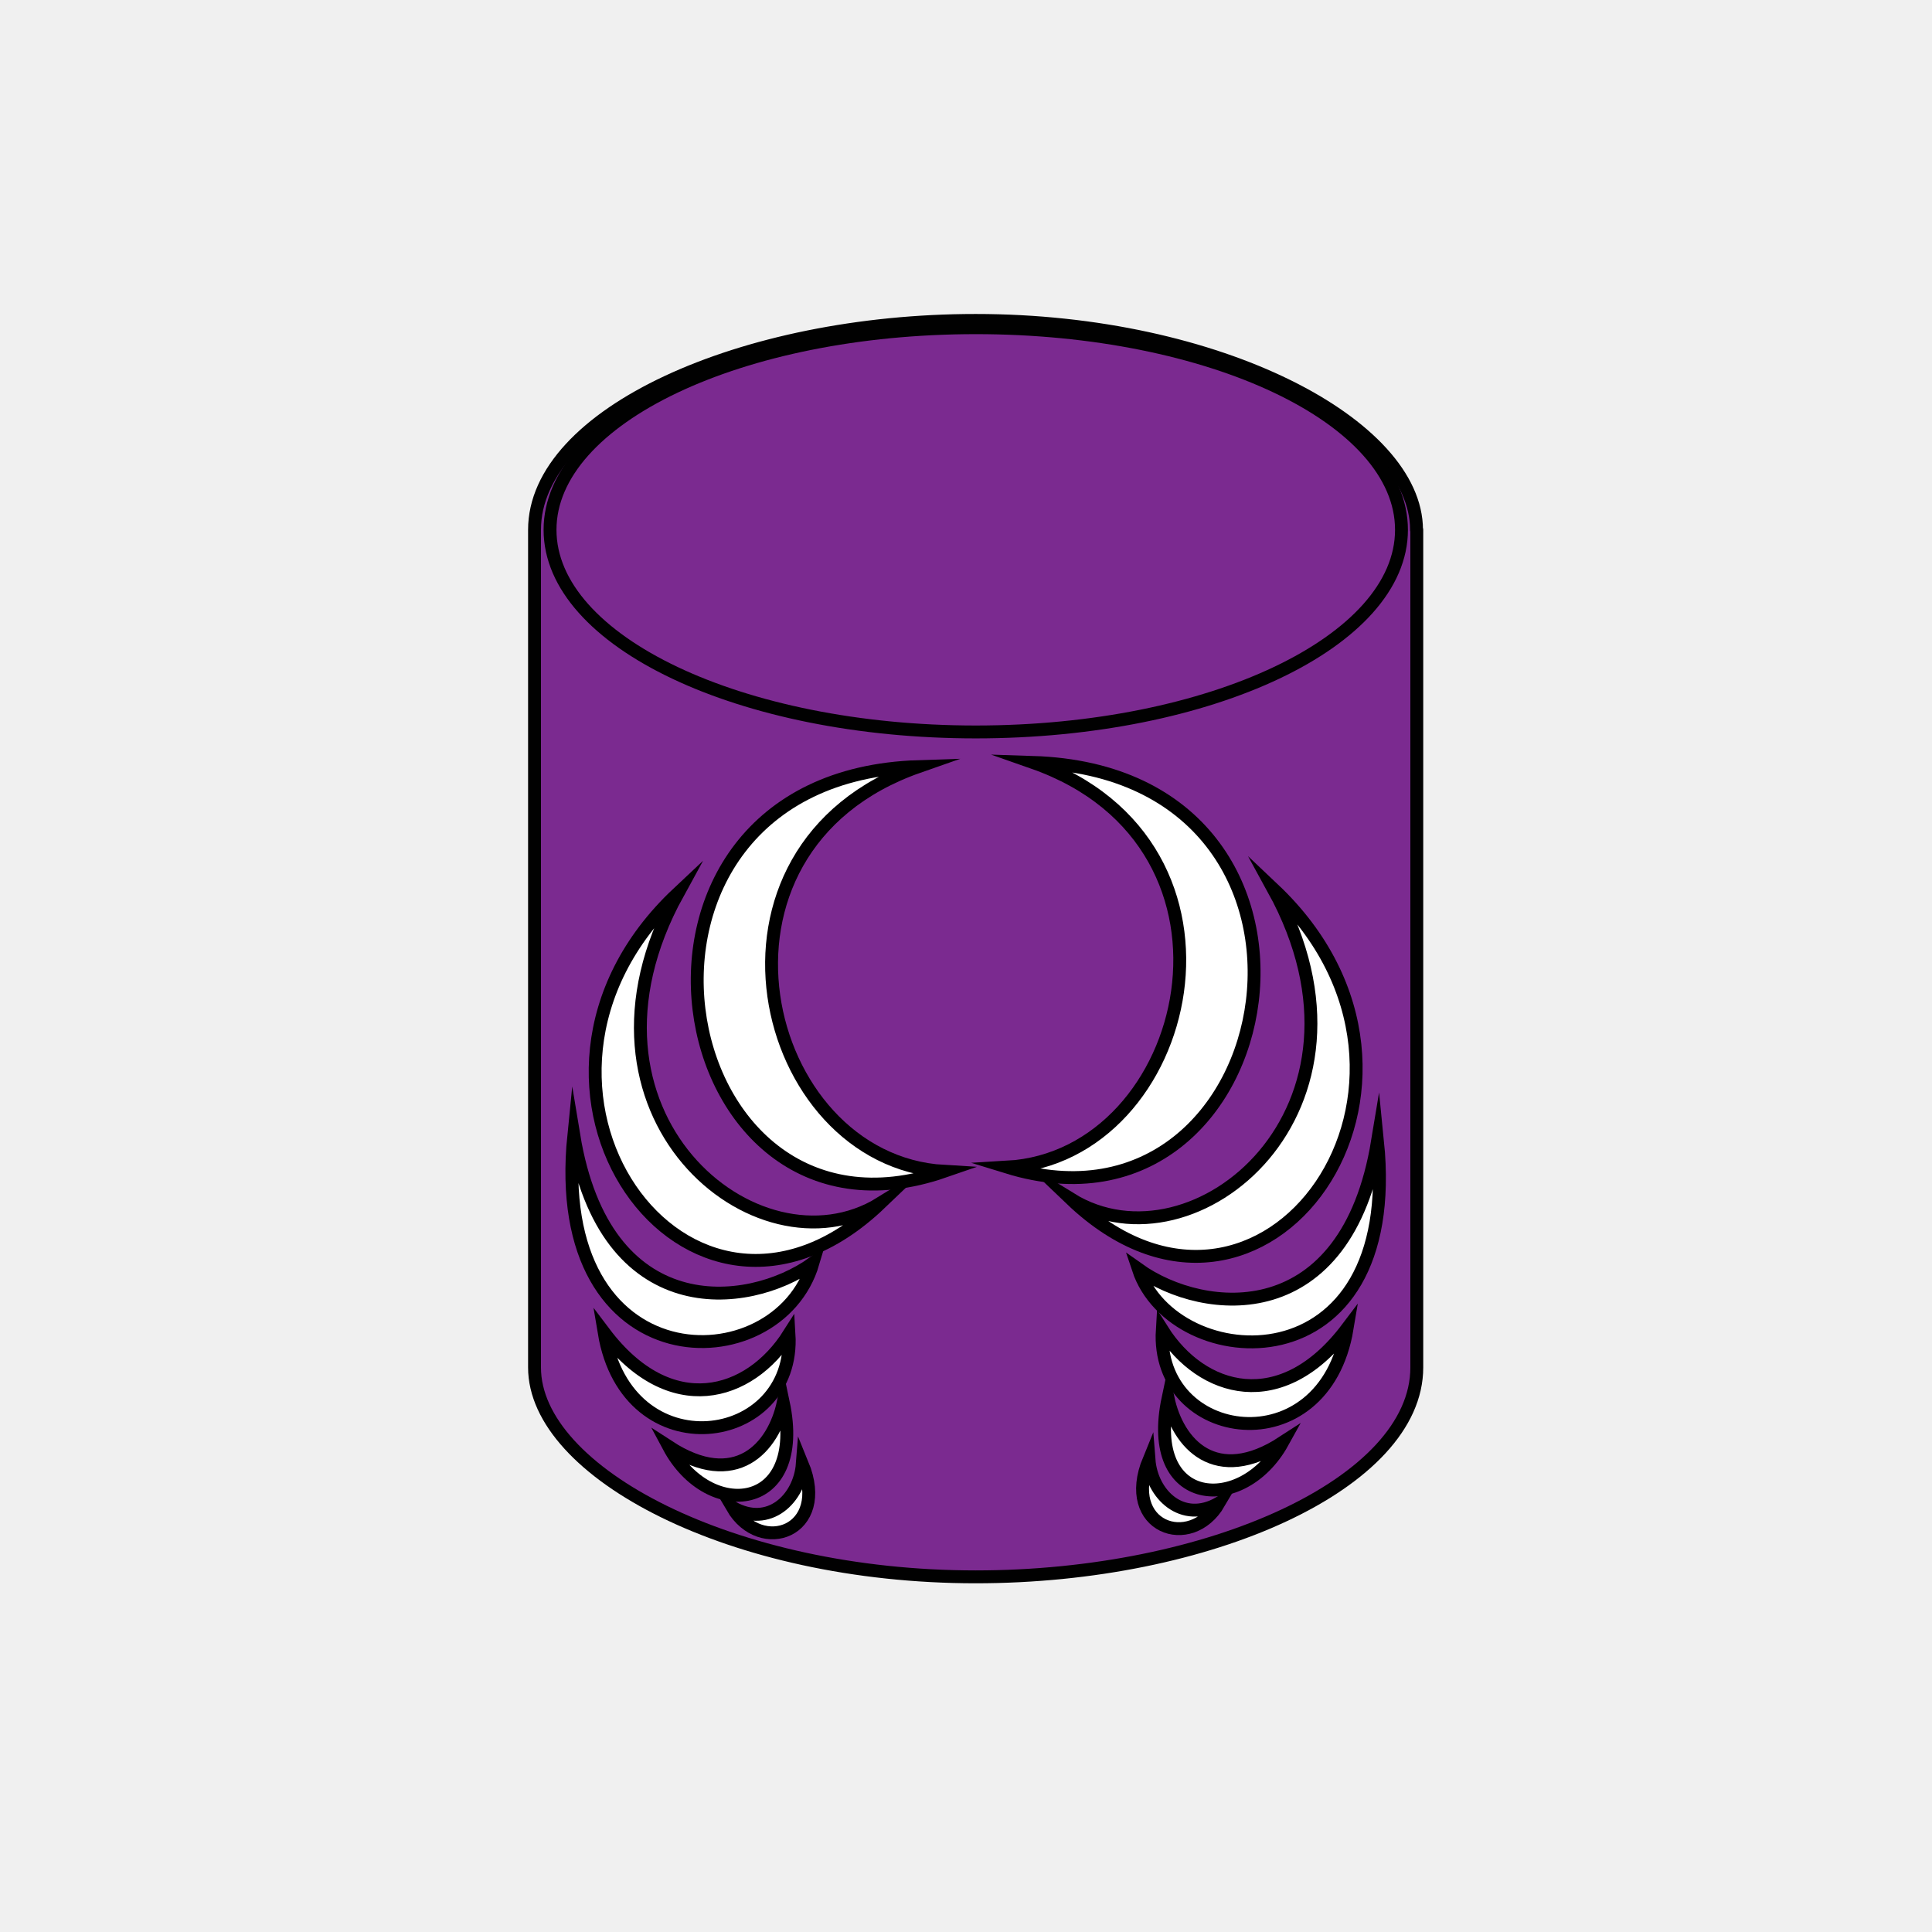
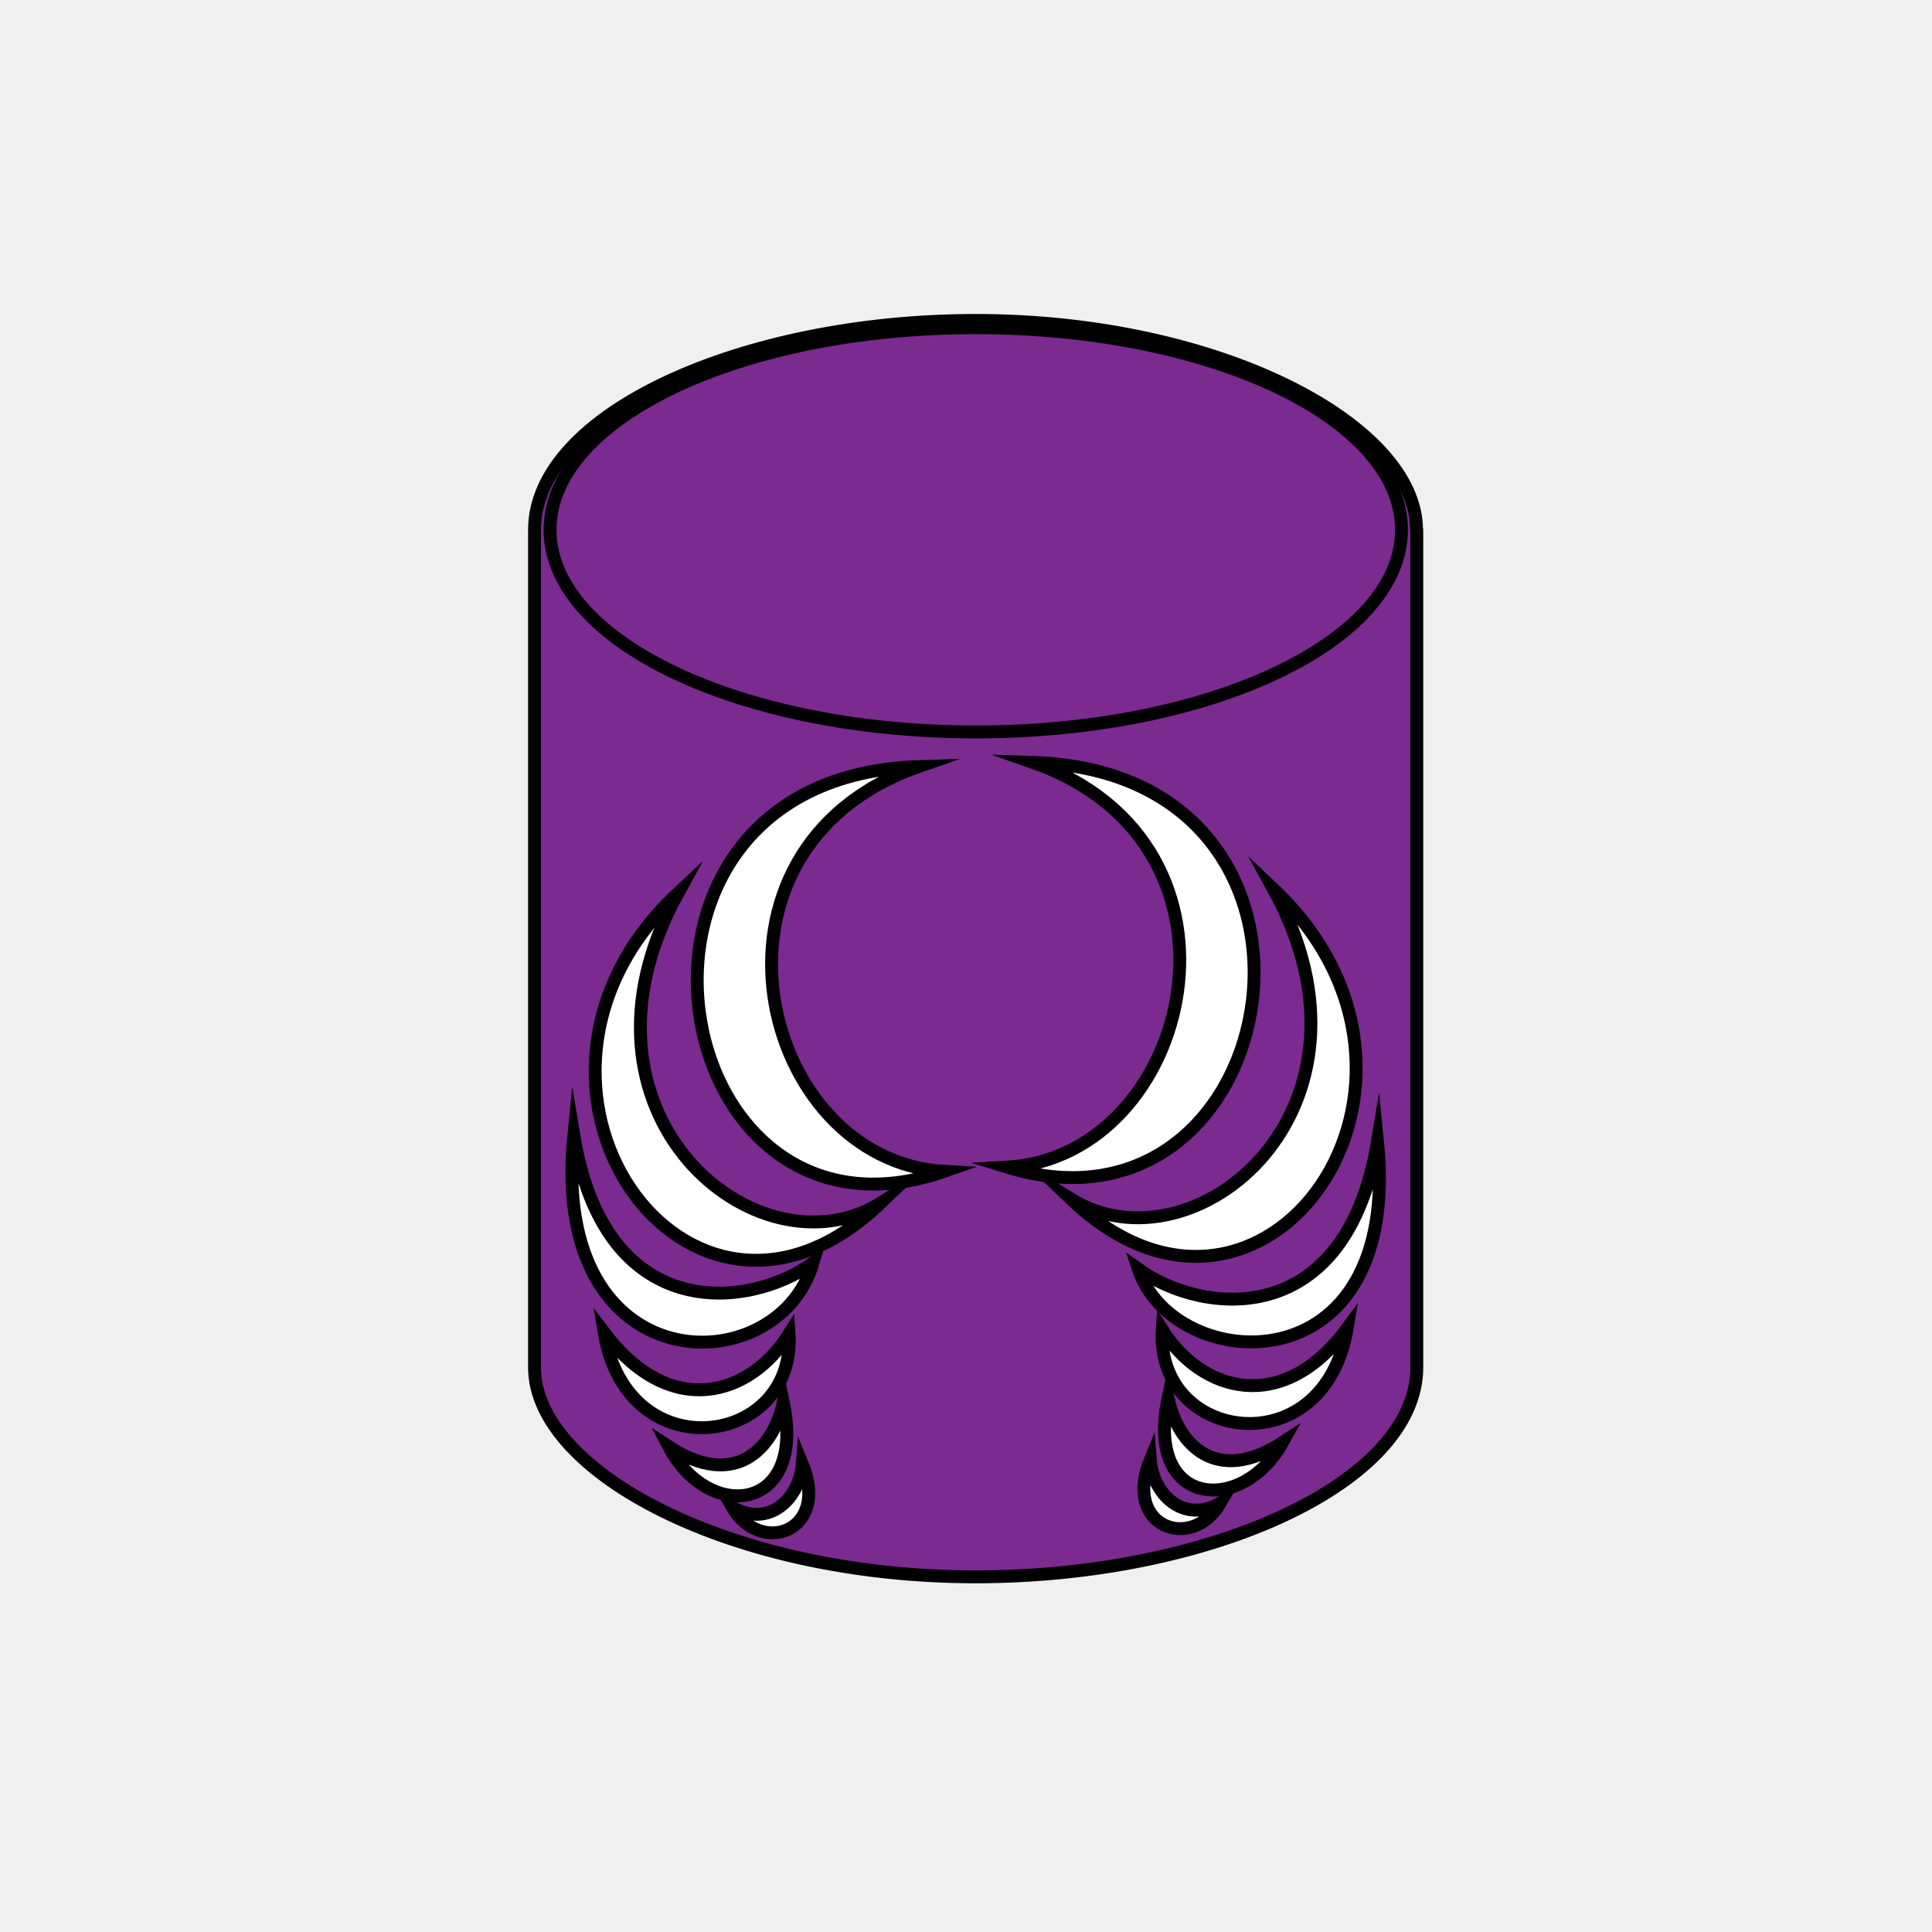
<svg xmlns="http://www.w3.org/2000/svg" width="150" height="150">
  <g>
    <g>
      <path fill="#7B2A90" stroke="#010101" stroke-linecap="round" stroke-linejoin="round" d="m75.75,24.877c-18.14,0 -34.25,7.284 -34.25,16.258v65.033c0,8.147 15.348,16.258 34.25,16.258c18.14,0 34.25,-7.284 34.25,-16.258v-65.033h-0.021c0,-8.147 -15.328,-16.258 -34.229,-16.258z" />
      <path fill="#7B2A90" stroke="#010101" stroke-linecap="round" stroke-linejoin="round" d="m108.811,41.135c0,8.667 -14.799,15.693 -33.054,15.693c-18.254,0 -33.052,-7.026 -33.052,-15.693c0,-8.667 14.798,-15.692 33.052,-15.692c18.255,-0.001 33.054,7.025 33.054,15.692z" />
    </g>
    <g>
      <g>
-         <path fill="#FFFFFF" stroke="#000000" stroke-miterlimit="10" d="m44.548,88.144c2.416,14.643 13.44,13.578 18.571,9.924c-2.736,9.271 -20.525,9.436 -18.571,-9.924z" />
+         <path fill="#FFFFFF" stroke="#000000" stroke-miterlimit="10" d="m44.548,88.144c2.416,14.643 13.44,13.578 18.571,9.924c-2.736,9.371 -20.525,9.436 -18.571,-9.924z" />
        <path fill="#FFFFFF" stroke="#000000" stroke-miterlimit="10" d="m46.907,103.464c5.121,6.788 11.291,4.957 14.353,0.116c0.531,8.739 -12.563,10.636 -14.353,-0.116z" />
-         <path fill="#FFFFFF" stroke="#000000" stroke-miterlimit="10" d="m51.923,112.319c5.183,3.373 8.134,0.116 8.891,-3.434c1.805,8.531 -5.783,9.246 -8.891,3.434z" />
+         <path fill="#FFFFFF" stroke="#000000" stroke-miterlimit="10" d="m51.923,112.319c5.183,3.373 8.134,0.116 8.891,-3.434c1.805,8.531 -5.783,9.346 -8.891,3.434z" />
        <path fill="#FFFFFF" stroke="#000000" stroke-miterlimit="10" d="m56.854,117.023c2.852,1.645 5.231,-0.669 5.439,-3.367c2.155,5.24 -3.218,7.16 -5.439,3.367z" />
-         <path fill="#FFFFFF" stroke="#000000" stroke-miterlimit="10" d="m52.631,69.351c-9.396,17.102 6.124,29.965 15.714,24.075c-14.942,14.275 -31.549,-9.203 -15.714,-24.075z" />
+         <path fill="#FFFFFF" stroke="#000000" stroke-miterlimit="10" d="m52.631,69.351c-9.396,17.102 6.124,29.965 15.714,24.075c-14.942,14.275 -31.549,-9.303 -15.714,-24.075z" />
        <path fill="#FFFFFF" stroke="#000000" stroke-miterlimit="10" d="m71.318,59.516c-18.235,6.384 -12.404,30.597 1.985,31.428c-21.801,7.548 -28.291,-30.59 -1.985,-31.428z" />
      </g>
      <g>
        <path fill="#FFFFFF" stroke="#000000" stroke-miterlimit="10" d="m88.381,98.537c5.131,3.654 16.155,4.718 18.571,-9.924c1.953,19.36 -15.835,18.149 -18.571,9.924z" />
-         <path fill="#FFFFFF" stroke="#000000" stroke-miterlimit="10" d="m90.239,103.255c3.063,4.84 9.232,6.672 14.353,-0.116c-1.789,10.752 -14.883,8.855 -14.353,0.116z" />
+         <path fill="#FFFFFF" stroke="#000000" stroke-miterlimit="10" d="m90.239,103.255c3.063,4.84 9.332,6.672 14.353,-0.116c-1.789,10.752 -14.883,8.855 -14.353,0.116z" />
        <path fill="#FFFFFF" stroke="#000000" stroke-miterlimit="10" d="m90.687,108.56c0.756,3.55 3.707,6.807 8.89,3.434c-3.108,5.612 -10.696,5.096 -8.89,-3.434z" />
-         <path fill="#FFFFFF" stroke="#000000" stroke-miterlimit="10" d="m89.207,113.331c0.208,2.697 2.587,5.012 5.438,3.367c-2.22,3.793 -7.593,1.873 -5.438,-3.367z" />
+         <path fill="#FFFFFF" stroke="#000000" stroke-miterlimit="10" d="m89.307,113.331c0.208,2.697 2.587,5.012 5.438,3.367c-2.22,3.793 -7.593,1.873 -5.438,-3.367z" />
        <path fill="#FFFFFF" stroke="#000000" stroke-miterlimit="10" d="m83.155,93.1c9.59,5.891 25.109,-6.973 15.714,-24.075c15.835,14.973 -0.772,38.35 -15.714,24.075z" />
        <path fill="#FFFFFF" stroke="#000000" stroke-miterlimit="10" d="m78.196,90.619c14.39,-0.831 20.221,-25.044 1.986,-31.428c26.305,0.837 19.817,38.148 -1.986,31.428z" />
      </g>
    </g>
  </g>
</svg>
